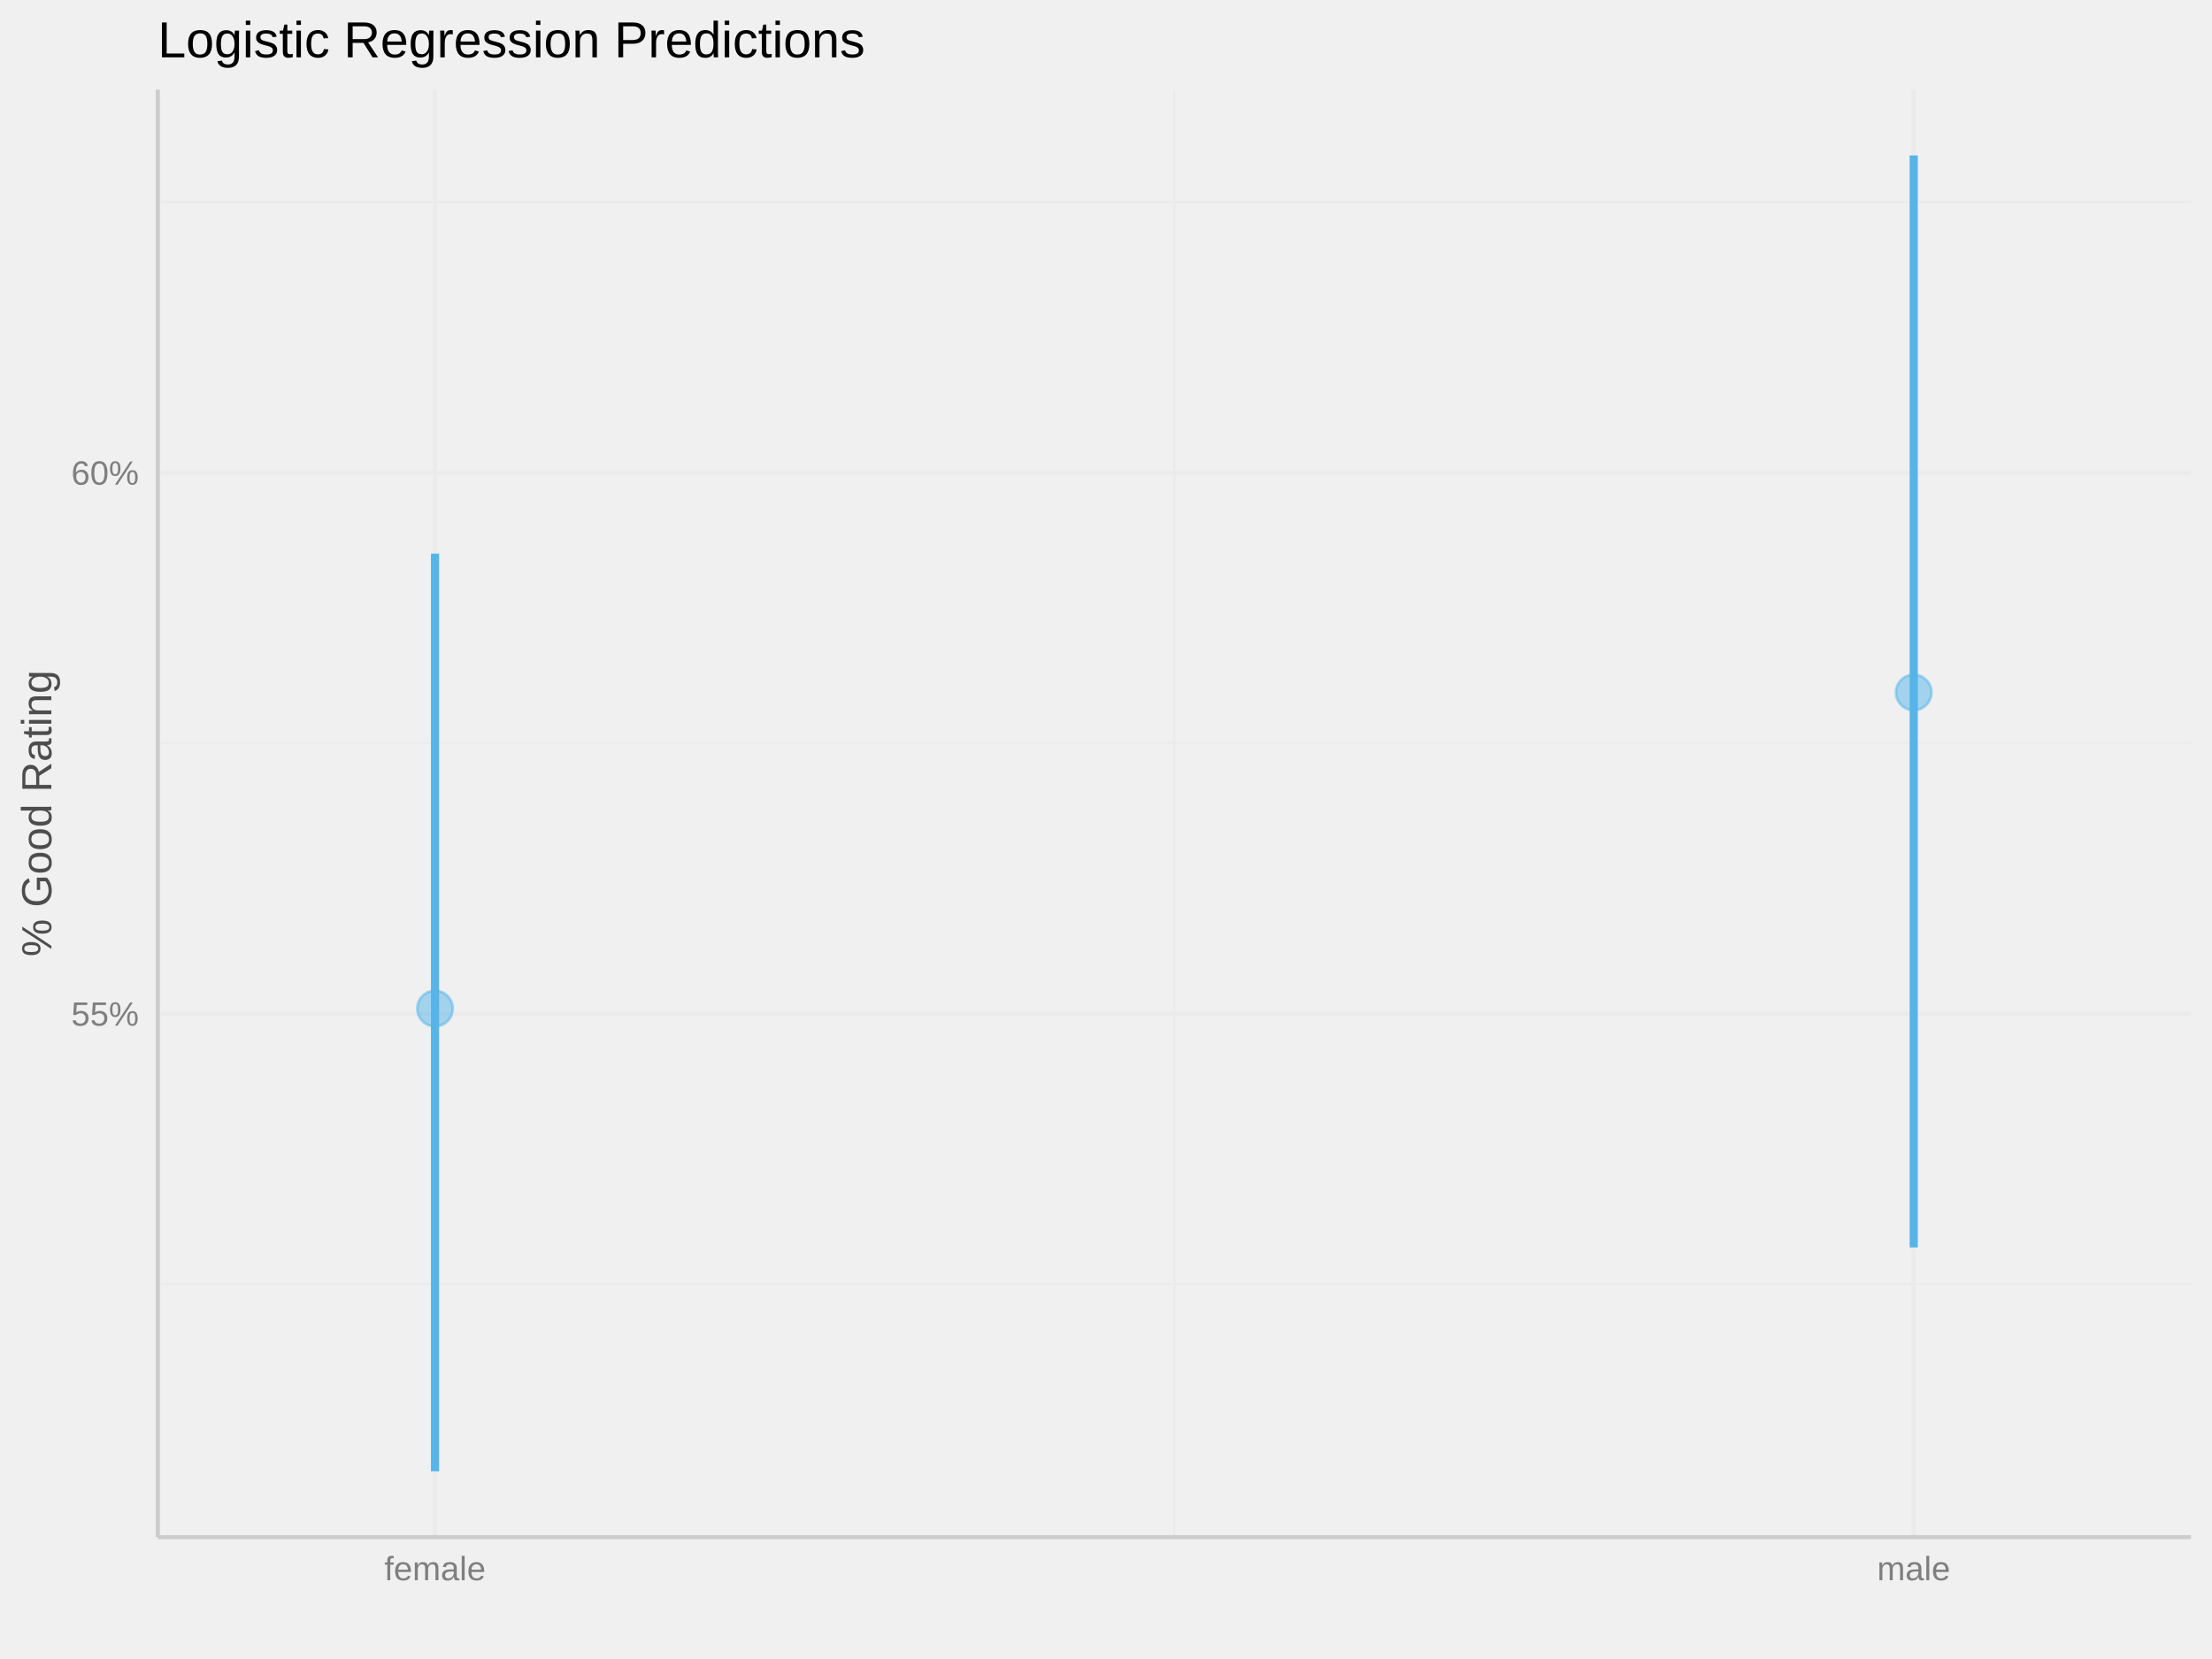
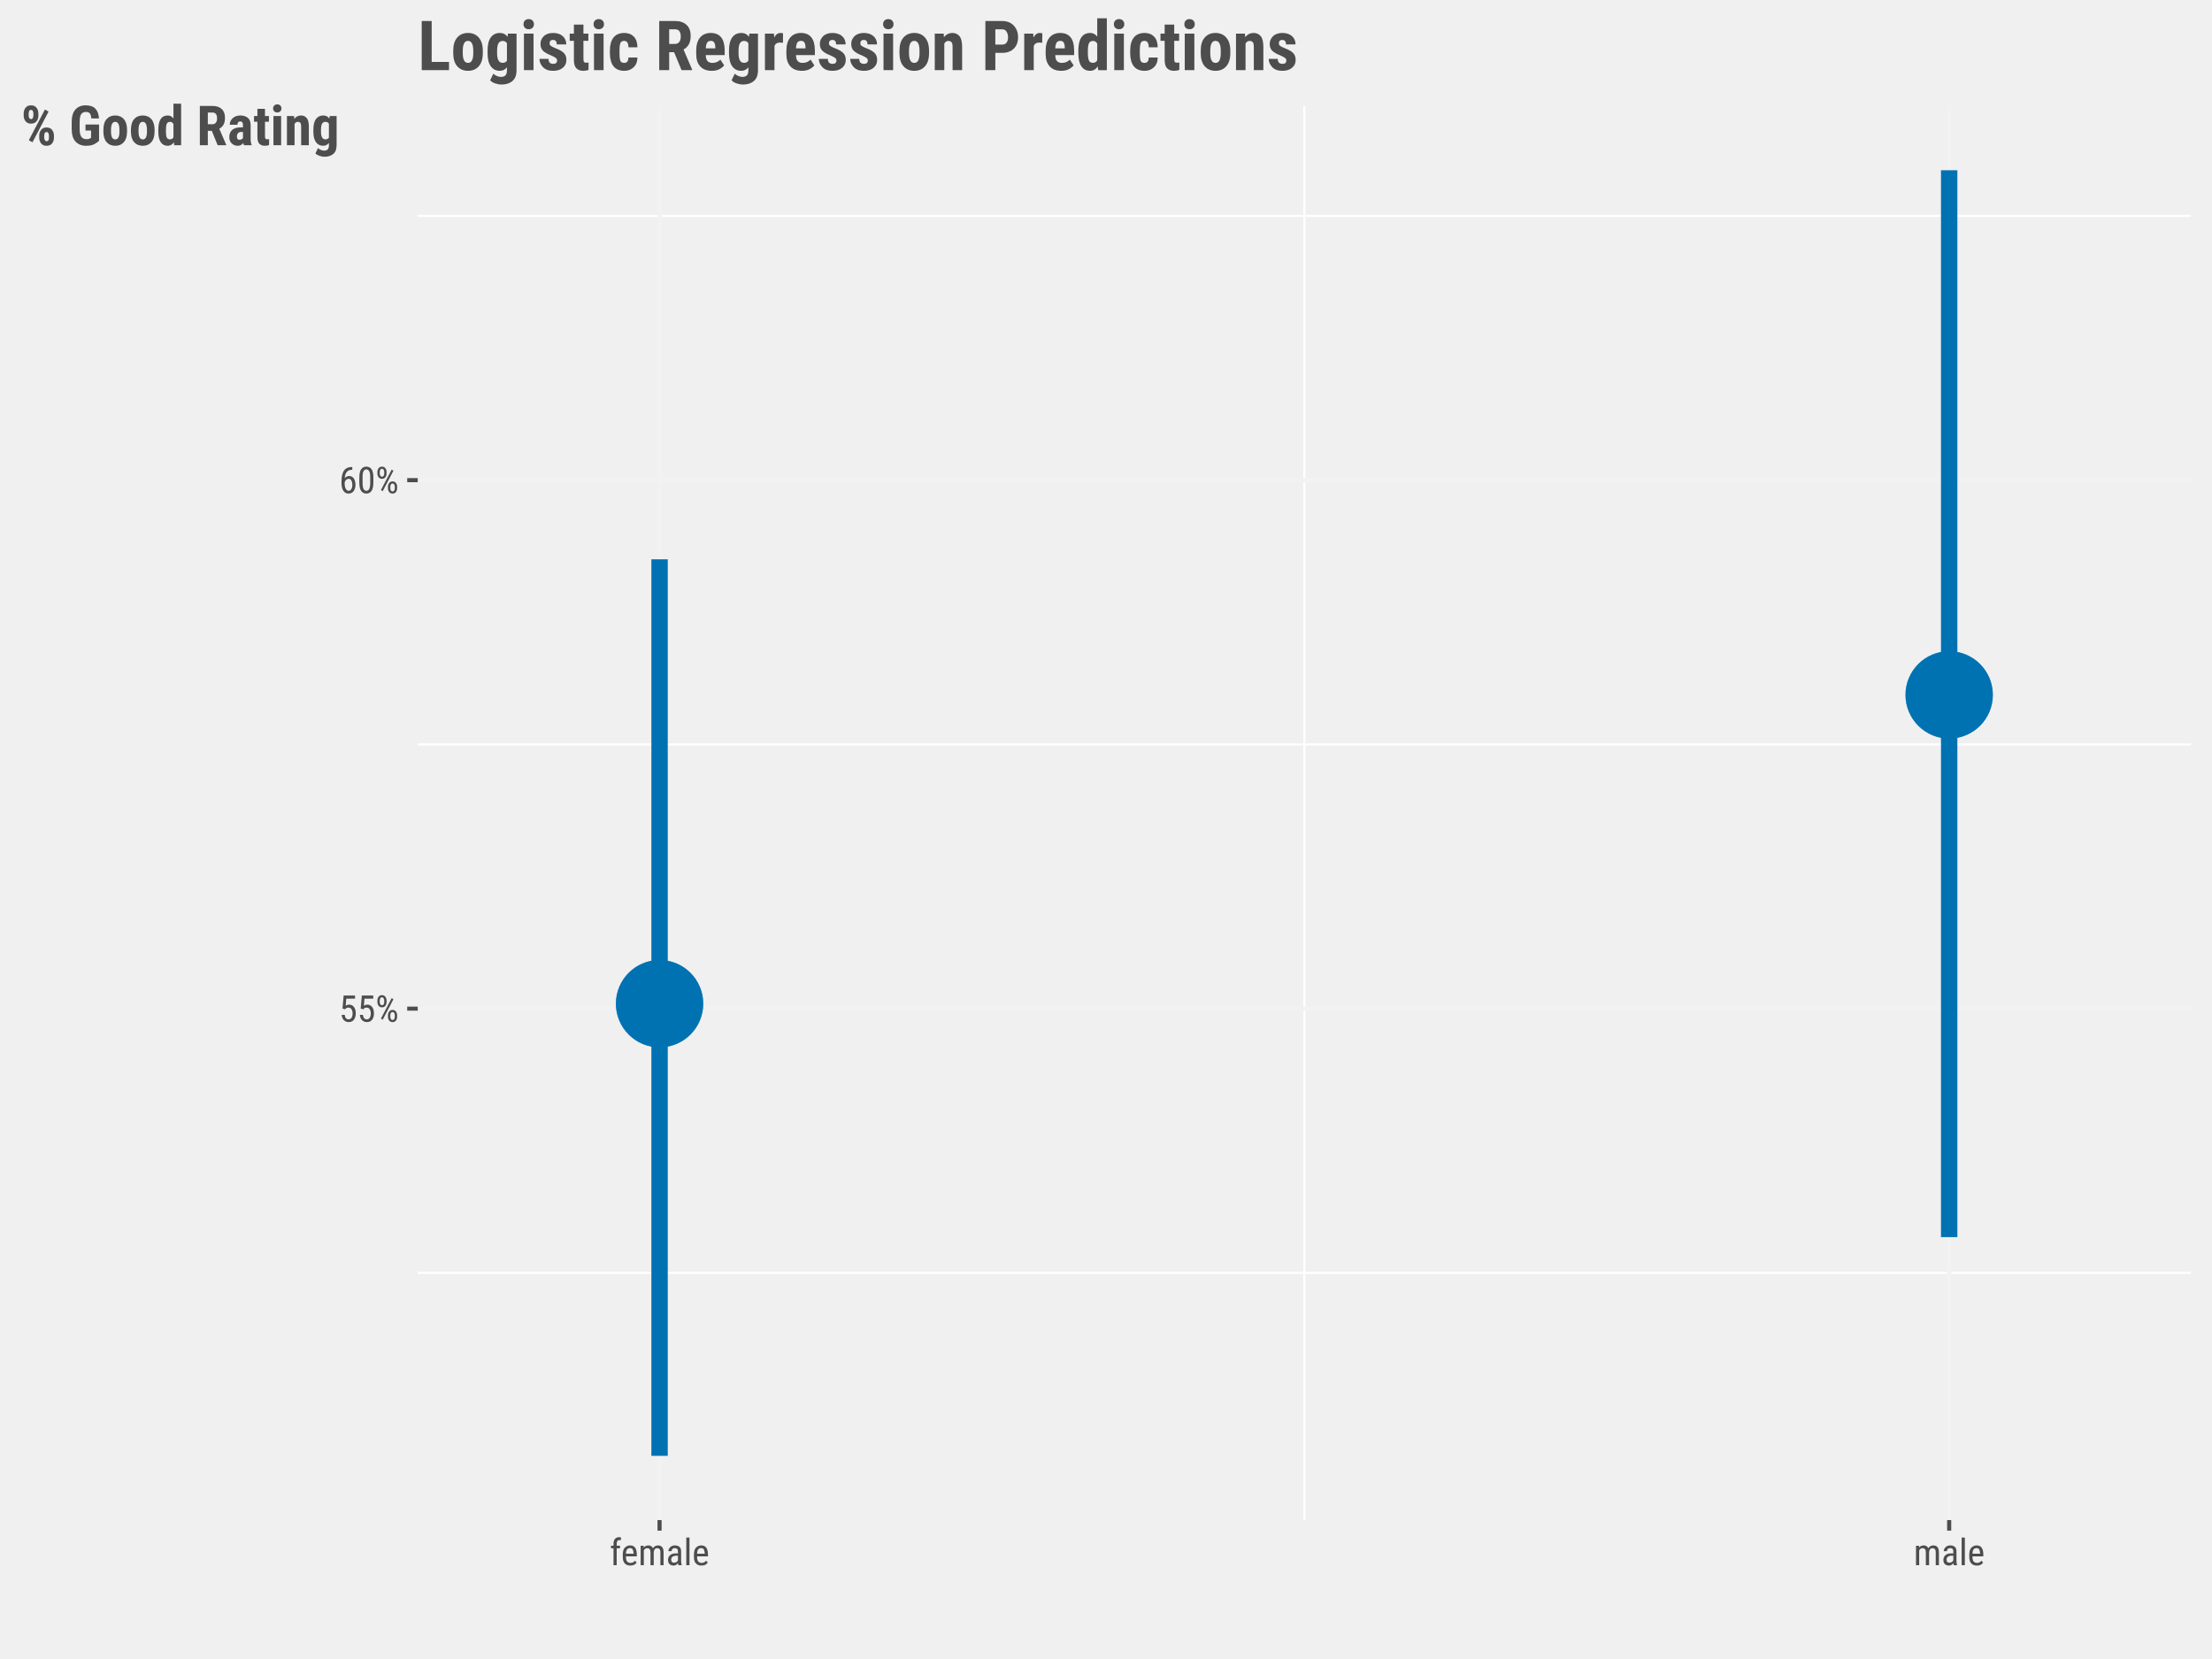
<svg xmlns="http://www.w3.org/2000/svg" class="svglite" width="576.00pt" height="432.00pt" viewBox="0 0 576.00 432.00">
  <defs>
    <style type="text/css">
    .svglite line, .svglite polyline, .svglite polygon, .svglite path, .svglite rect, .svglite circle {
      fill: none;
      stroke: #000000;
      stroke-linecap: round;
      stroke-linejoin: round;
      stroke-miterlimit: 10.00;
    }
    .svglite text {
      white-space: pre;
    }
  </style>
  </defs>
  <rect width="100%" height="100%" style="stroke: none; fill: none;" />
  <defs>
    <clipPath id="cpMC4wMHw1NzYuMDB8MC4wMHw0MzIuMDA=">
      <rect x="0.00" y="0.00" width="576.00" height="432.00" />
    </clipPath>
  </defs>
  <g clip-path="url(#cpMC4wMHw1NzYuMDB8MC4wMHw0MzIuMDA=)">
- </g>
+     <rect x="0.00" y="0" width="576.00" height="432.00" style="stroke-width: 1.07; stroke: none;" />
+   </g>
  <defs>
-     <clipPath id="cpNDEuMDl8NTcwLjUyfDIzLjM0fDQwMC4yNw==">
-       <rect x="41.09" y="23.34" width="529.43" height="376.93" />
+     <clipPath id="cpMTA4Ljc4fDU3MC41MnwyNy41OXwzOTUuODM=">
+       <rect x="108.78" y="27.59" width="461.74" height="368.24" />
    </clipPath>
  </defs>
-   <g clip-path="url(#cpNDEuMDl8NTcwLjUyfDIzLjM0fDQwMC4yNw==)">
-     <polyline points="41.09,334.37 570.52,334.37 " style="stroke-width: 0.53; stroke: #EBEBEB; stroke-linecap: butt;" />
-     <polyline points="41.09,193.50 570.52,193.50 " style="stroke-width: 0.53; stroke: #EBEBEB; stroke-linecap: butt;" />
-     <polyline points="41.09,52.63 570.52,52.63 " style="stroke-width: 0.53; stroke: #EBEBEB; stroke-linecap: butt;" />
-     <polyline points="305.80,400.27 305.80,23.34 " style="stroke-width: 0.53; stroke: #EBEBEB; stroke-linecap: butt;" />
-     <polyline points="41.09,263.94 570.52,263.94 " style="stroke-width: 1.07; stroke: #EBEBEB; stroke-linecap: butt;" />
-     <polyline points="41.09,123.07 570.52,123.07 " style="stroke-width: 1.07; stroke: #EBEBEB; stroke-linecap: butt;" />
-     <polyline points="113.28,400.27 113.28,23.34 " style="stroke-width: 1.07; stroke: #EBEBEB; stroke-linecap: butt;" />
-     <polyline points="498.33,400.27 498.33,23.34 " style="stroke-width: 1.07; stroke: #EBEBEB; stroke-linecap: butt;" />
-     <circle cx="113.28" cy="262.62" r="4.62" style="stroke-width: 0.71; stroke: #56B4E9; stroke-opacity: 0.50; fill: #56B4E9; fill-opacity: 0.50;" />
-     <circle cx="498.33" cy="180.31" r="4.62" style="stroke-width: 0.71; stroke: #56B4E9; stroke-opacity: 0.50; fill: #56B4E9; fill-opacity: 0.50;" />
-     <polyline points="113.28,144.17 113.28,144.17 " style="stroke-width: 2.13; stroke: #56B4E9; stroke-linecap: butt;" />
-     <polyline points="113.28,144.17 113.28,383.13 " style="stroke-width: 2.13; stroke: #56B4E9; stroke-linecap: butt;" />
-     <polyline points="113.28,383.13 113.28,383.13 " style="stroke-width: 2.13; stroke: #56B4E9; stroke-linecap: butt;" />
-     <polyline points="498.33,40.47 498.33,40.47 " style="stroke-width: 2.13; stroke: #56B4E9; stroke-linecap: butt;" />
-     <polyline points="498.33,40.47 498.33,324.84 " style="stroke-width: 2.13; stroke: #56B4E9; stroke-linecap: butt;" />
-     <polyline points="498.33,324.84 498.33,324.84 " style="stroke-width: 2.13; stroke: #56B4E9; stroke-linecap: butt;" />
+   <g clip-path="url(#cpMTA4Ljc4fDU3MC41MnwyNy41OXwzOTUuODM=)">
+     <polyline points="108.78,331.46 570.52,331.46 " style="stroke-width: 0.53; stroke: #FFFFFF; stroke-linecap: butt;" />
+     <polyline points="108.78,193.84 570.52,193.84 " style="stroke-width: 0.53; stroke: #FFFFFF; stroke-linecap: butt;" />
+     <polyline points="108.78,56.21 570.52,56.21 " style="stroke-width: 0.53; stroke: #FFFFFF; stroke-linecap: butt;" />
+     <polyline points="339.65,395.83 339.65,27.59 " style="stroke-width: 0.53; stroke: #FFFFFF; stroke-linecap: butt;" />
+     <polyline points="108.78,262.65 570.52,262.65 " style="stroke-width: 1.07; stroke: #F2F2F2; stroke-linecap: butt;" />
+     <polyline points="108.78,125.03 570.52,125.03 " style="stroke-width: 1.07; stroke: #F2F2F2; stroke-linecap: butt;" />
+     <polyline points="171.75,395.83 171.75,27.59 " style="stroke-width: 1.07; stroke: #F2F2F2; stroke-linecap: butt;" />
+     <polyline points="507.56,395.83 507.56,27.59 " style="stroke-width: 1.07; stroke: #F2F2F2; stroke-linecap: butt;" />
+     <circle cx="171.75" cy="261.36" r="11.02" style="stroke-width: 0.71; stroke: #0072B2; stroke-opacity: 0.50; fill: #0072B2; fill-opacity: 0.50;" />
+     <circle cx="507.56" cy="180.95" r="11.02" style="stroke-width: 0.71; stroke: #0072B2; stroke-opacity: 0.50; fill: #0072B2; fill-opacity: 0.50;" />
+     <polyline points="171.75,145.64 171.75,145.64 " style="stroke-width: 4.27; stroke: #0072B2; stroke-linecap: butt;" />
+     <polyline points="171.75,145.64 171.75,379.10 " style="stroke-width: 4.27; stroke: #0072B2; stroke-linecap: butt;" />
+     <polyline points="171.75,379.10 171.75,379.10 " style="stroke-width: 4.27; stroke: #0072B2; stroke-linecap: butt;" />
+     <polyline points="507.56,44.33 507.56,44.33 " style="stroke-width: 4.27; stroke: #0072B2; stroke-linecap: butt;" />
+     <polyline points="507.56,44.33 507.56,322.15 " style="stroke-width: 4.27; stroke: #0072B2; stroke-linecap: butt;" />
+     <polyline points="507.56,322.15 507.56,322.15 " style="stroke-width: 4.27; stroke: #0072B2; stroke-linecap: butt;" />
+     <circle cx="171.75" cy="261.36" r="11.02" style="stroke-width: 0.71; stroke: #0072B2; fill: #0072B2;" />
+     <circle cx="507.56" cy="180.95" r="11.02" style="stroke-width: 0.71; stroke: #0072B2; fill: #0072B2;" />
  </g>
  <g clip-path="url(#cpMC4wMHw1NzYuMDB8MC4wMHw0MzIuMDA=)">
-     <polyline points="41.09,400.27 41.09,23.34 " style="stroke-width: 1.07; stroke: #CCCCCC; stroke-linecap: butt;" />
-     <text x="36.16" y="267.09" text-anchor="end" style="font-size: 8.80px;fill: #7F7F7F; font-family: &quot;Arial&quot;;" textLength="17.61px" lengthAdjust="spacingAndGlyphs">55%</text>
-     <text x="36.16" y="126.22" text-anchor="end" style="font-size: 8.80px;fill: #7F7F7F; font-family: &quot;Arial&quot;;" textLength="17.61px" lengthAdjust="spacingAndGlyphs">60%</text>
-     <polyline points="41.09,400.27 570.52,400.27 " style="stroke-width: 1.07; stroke: #CCCCCC; stroke-linecap: butt;" />
-     <text x="113.28" y="411.50" text-anchor="middle" style="font-size: 8.80px;fill: #7F7F7F; font-family: &quot;Arial&quot;;" textLength="26.41px" lengthAdjust="spacingAndGlyphs">female</text>
-     <text x="498.33" y="411.50" text-anchor="middle" style="font-size: 8.80px;fill: #7F7F7F; font-family: &quot;Arial&quot;;" textLength="19.07px" lengthAdjust="spacingAndGlyphs">male</text>
-     <text transform="translate(13.37,211.80) rotate(-90)" text-anchor="middle" style="font-size: 11.00px;fill: #4D4D4D; font-family: &quot;Arial&quot;;" textLength="74.59px" lengthAdjust="spacingAndGlyphs">% Good Rating</text>
-     <text x="41.09" y="14.94" style="font-size: 13.20px; font-family: &quot;Arial&quot;;" textLength="184.03px" lengthAdjust="spacingAndGlyphs">Logistic Regression Predictions</text>
+     <text x="103.85" y="266.06" text-anchor="end" style="font-size: 9.60px;fill: #4D4D4D; font-family: &quot;Roboto Condensed&quot;;" textLength="15.54px" lengthAdjust="spacingAndGlyphs">55%</text>
+     <text x="103.85" y="128.43" text-anchor="end" style="font-size: 9.60px;fill: #4D4D4D; font-family: &quot;Roboto Condensed&quot;;" textLength="15.54px" lengthAdjust="spacingAndGlyphs">60%</text>
+     <polyline points="106.04,262.65 108.78,262.65 " style="stroke-width: 1.07; stroke: #4D4D4D; stroke-linecap: butt;" />
+     <polyline points="106.04,125.03 108.78,125.03 " style="stroke-width: 1.07; stroke: #4D4D4D; stroke-linecap: butt;" />
+     <polyline points="171.75,398.57 171.75,395.83 " style="stroke-width: 1.07; stroke: #4D4D4D; stroke-linecap: butt;" />
+     <polyline points="507.56,398.57 507.56,395.83 " style="stroke-width: 1.07; stroke: #4D4D4D; stroke-linecap: butt;" />
+     <text x="171.75" y="407.58" text-anchor="middle" style="font-size: 9.60px;fill: #4D4D4D; font-family: &quot;Roboto Condensed&quot;;" textLength="26.02px" lengthAdjust="spacingAndGlyphs">female</text>
+     <text x="507.56" y="407.58" text-anchor="middle" style="font-size: 9.60px;fill: #4D4D4D; font-family: &quot;Roboto Condensed&quot;;" textLength="18.50px" lengthAdjust="spacingAndGlyphs">male</text>
+     <text x="5.48" y="37.82" style="font-size: 14.40px; font-weight: bold;fill: #4D4D4D; font-family: &quot;Roboto Condensed&quot;;" textLength="82.83px" lengthAdjust="spacingAndGlyphs">% Good Rating</text>
+     <text x="108.78" y="18.27" style="font-size: 18.00px; font-weight: bold;fill: #4D4D4D; font-family: &quot;Roboto Condensed&quot;;" textLength="229.47px" lengthAdjust="spacingAndGlyphs">Logistic Regression Predictions</text>
  </g>
</svg>
